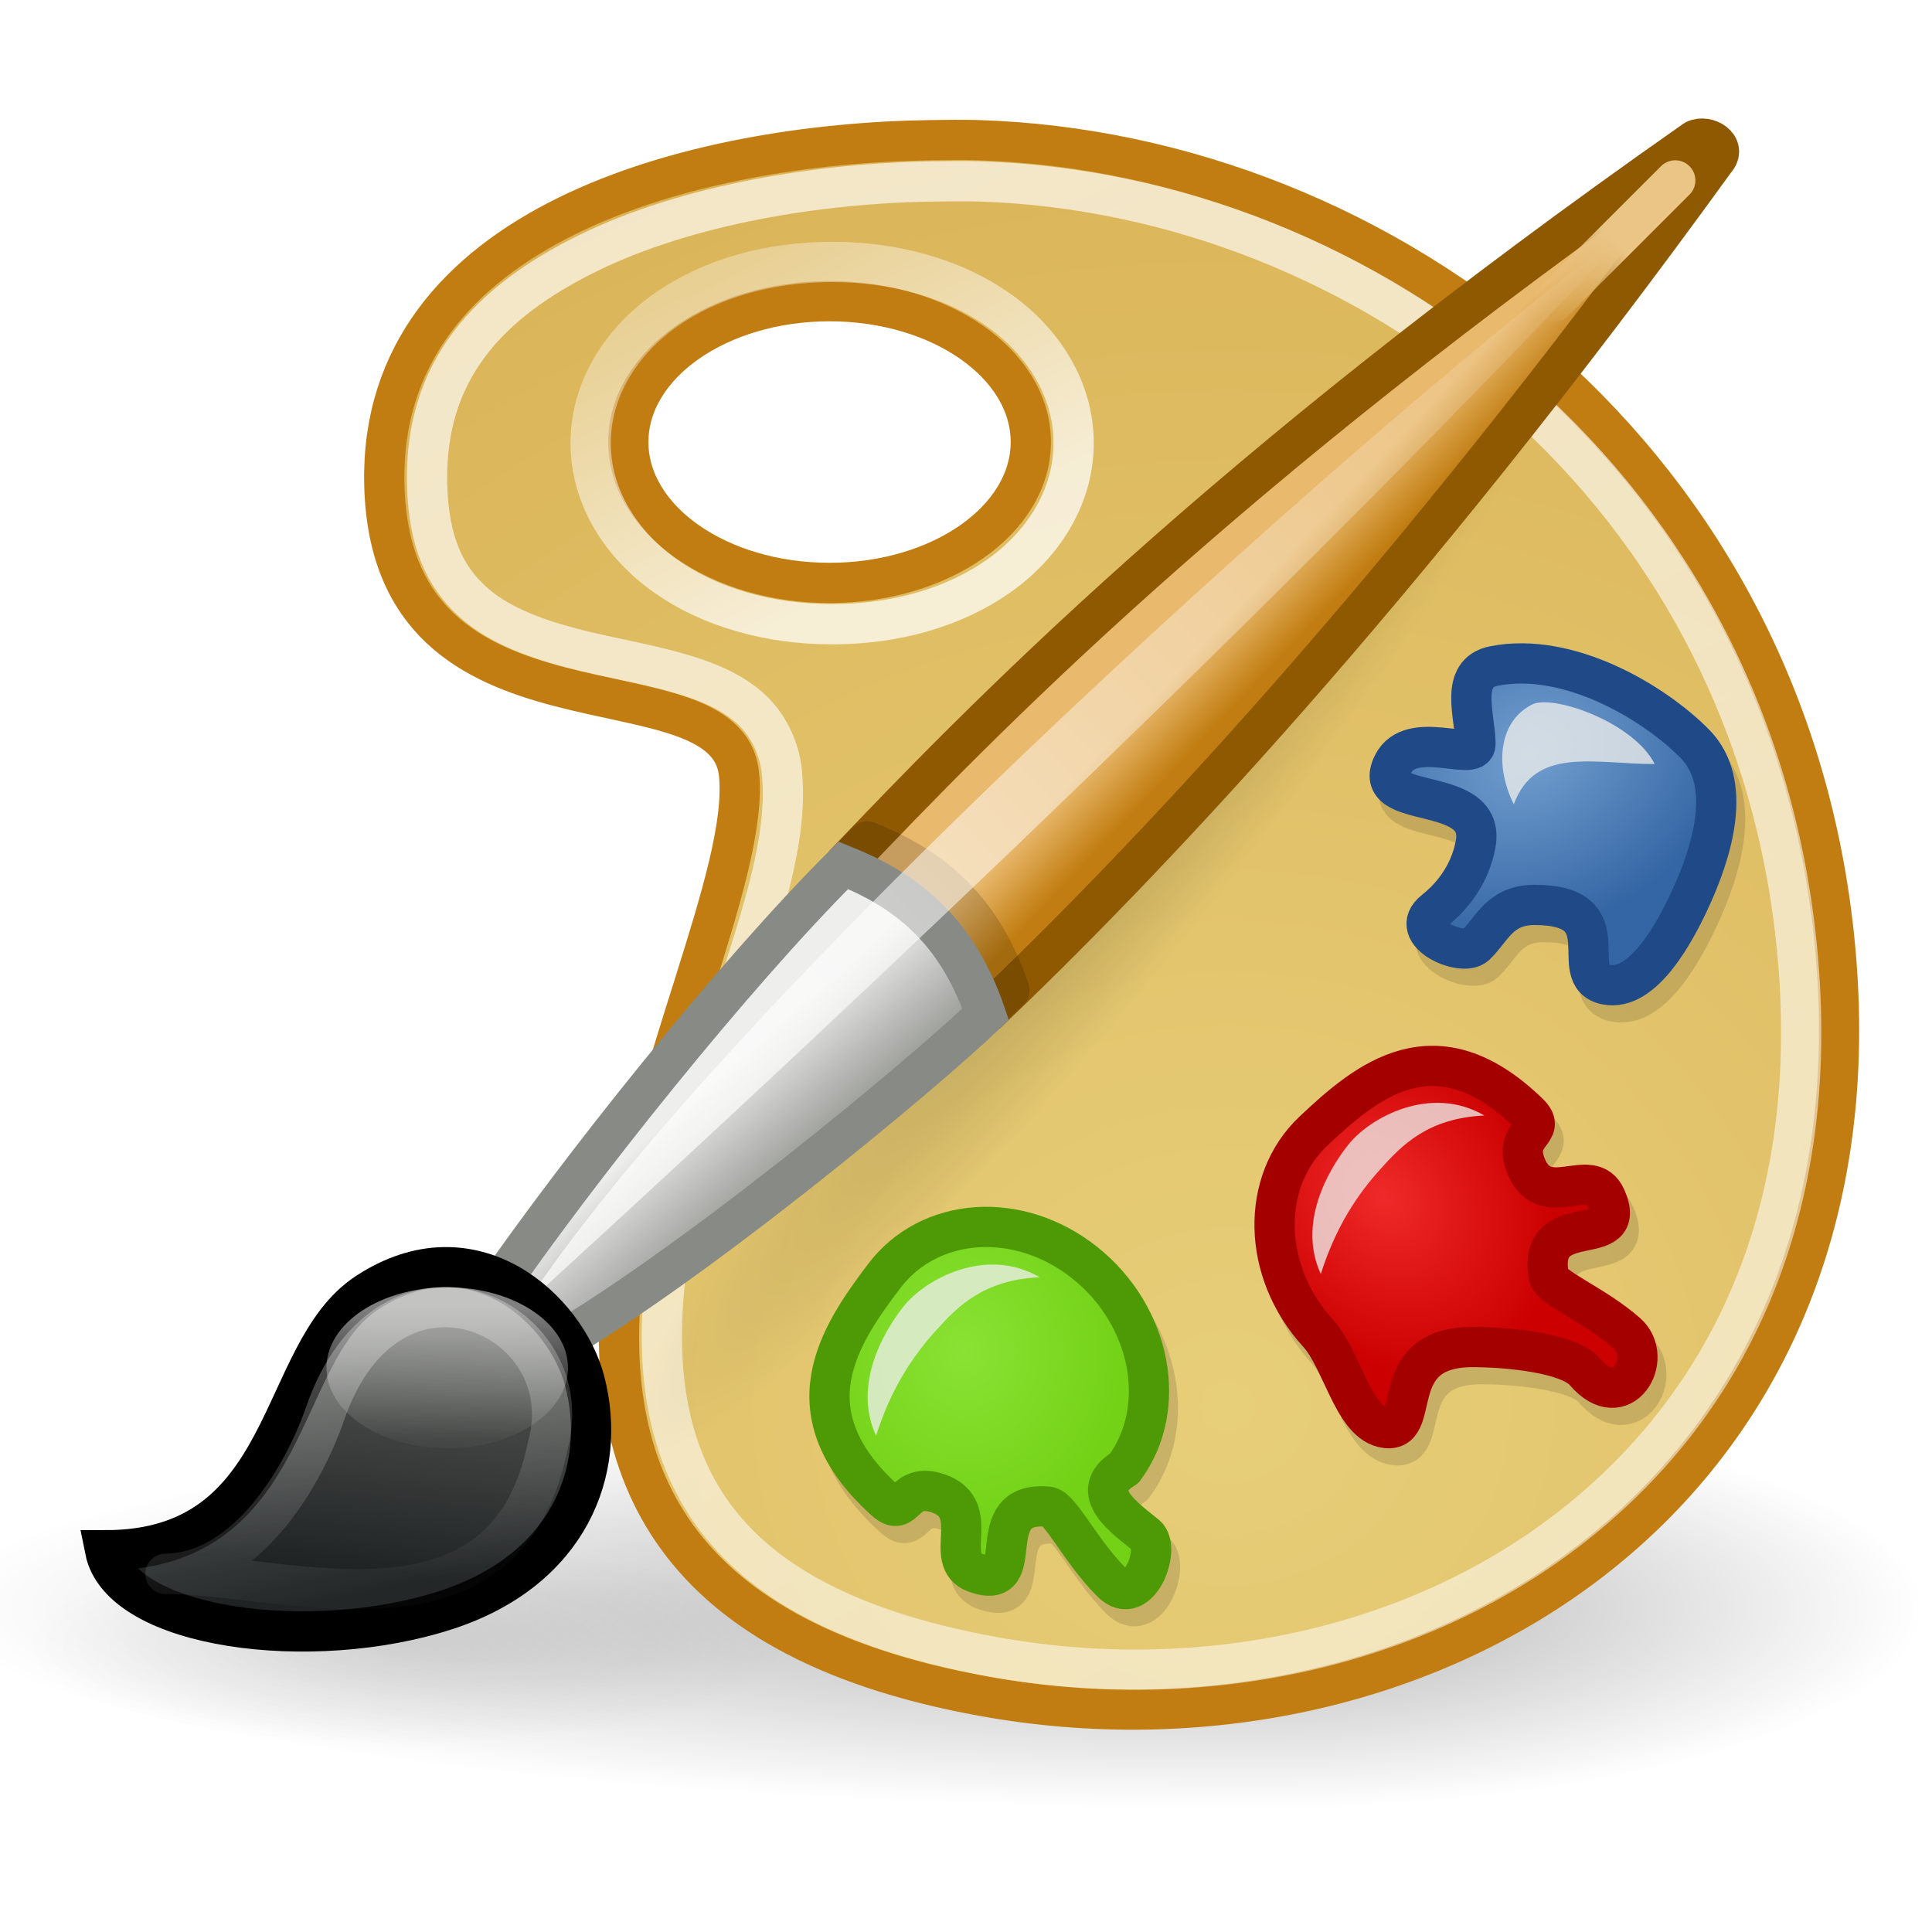
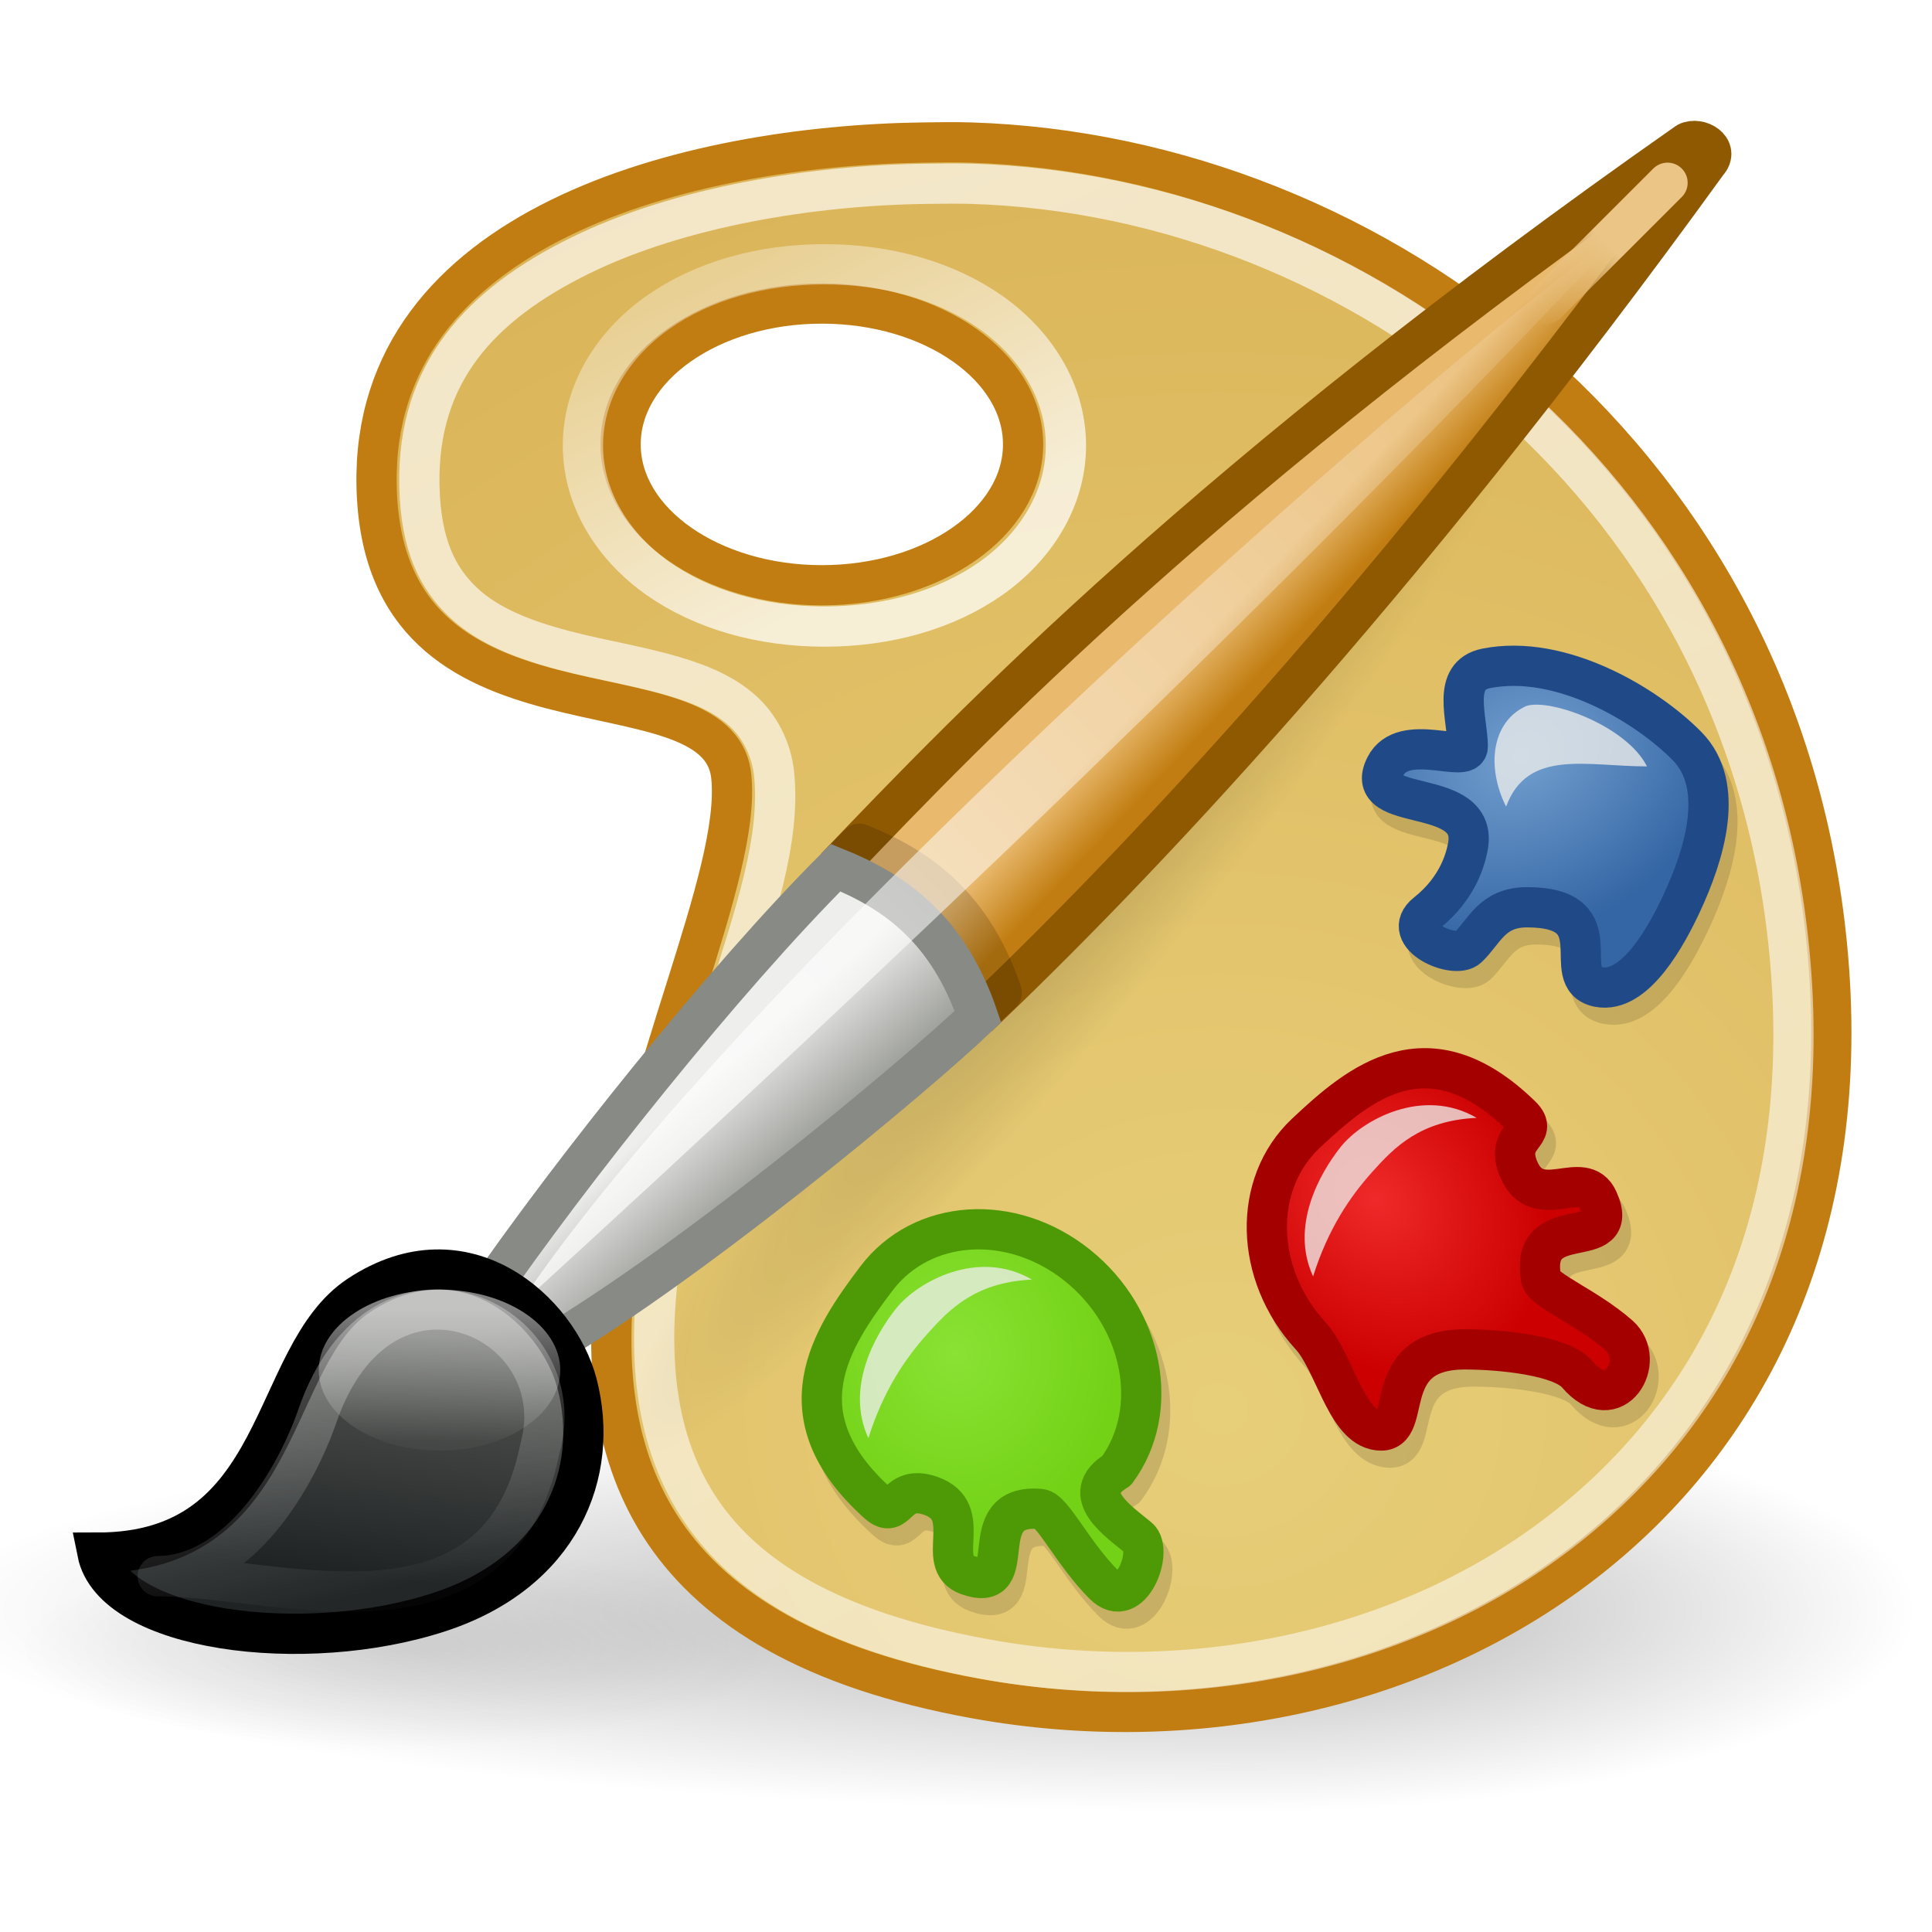
<svg xmlns="http://www.w3.org/2000/svg" xmlns:xlink="http://www.w3.org/1999/xlink" width="48" height="48" viewBox="0 0 48 48" version="1.1" id="svg1">
  <defs id="defs1">
    <radialGradient cx="10.562" cy="46.062" fx="10.562" fy="46.062" gradientTransform="matrix(1,0,0,0.5328467,0,21.51825)" gradientUnits="userSpaceOnUse" id="radialGradient3321" r="8.562" xlink:href="#linearGradient3315" />
    <linearGradient id="linearGradient3315">
      <stop id="stop3317" offset="0" style="stop-color:#000000;stop-opacity:1;" />
      <stop id="stop3319" offset="1" style="stop-color:#000000;stop-opacity:0;" />
    </linearGradient>
    <radialGradient cx="6.5" cy="23.5" fx="6.5" fy="23.5" gradientUnits="userSpaceOnUse" id="radialGradient3832" r="4.5" xlink:href="#linearGradient3315" />
    <radialGradient cx="6.5" cy="23.5" fx="6.5" fy="23.5" gradientUnits="userSpaceOnUse" id="radialGradient3834" r="4.5" xlink:href="#linearGradient3315" />
    <radialGradient cx="28.658" cy="33.987" fx="28.658" fy="33.987" gradientTransform="matrix(6.042988,0,0,5.537076,-142.7944,-152.2384)" gradientUnits="userSpaceOnUse" id="radialGradient3297" r="18.572" xlink:href="#linearGradient3201" />
    <linearGradient id="linearGradient3201">
      <stop id="stop3203" offset="0" style="stop-color:#e7ce79;stop-opacity:1" />
      <stop id="stop3205" offset="1" style="stop-color:#c17d11;stop-opacity:1" />
    </linearGradient>
    <linearGradient gradientTransform="translate(1.064033,0.0246337)" gradientUnits="userSpaceOnUse" id="linearGradient3238" x1="15.3" x2="51.568" xlink:href="#linearGradient3299" y1="9.144" y2="83.076" />
    <linearGradient id="linearGradient3299">
      <stop id="stop3301" offset="0" style="stop-color:white;stop-opacity:1;" />
      <stop id="stop3303" offset="1" style="stop-color:#ffffff;stop-opacity:0.521" />
    </linearGradient>
    <radialGradient cx="28.469" cy="23.214" fx="28.469" fy="23.214" gradientTransform="matrix(0.1675436,0.1340677,-0.9393554,1.173907,43.93767,-7.586747)" gradientUnits="userSpaceOnUse" id="radialGradient3274" r="12.367" xlink:href="#linearGradient3315" />
    <linearGradient gradientTransform="matrix(0.8048011,-0.08405894,-0.2587753,0.8411918,10.72336,3.510516)" gradientUnits="userSpaceOnUse" id="linearGradient3279" x1="33.176" x2="31.181" xlink:href="#linearGradient3310" y1="18.658" y2="17.177" />
    <linearGradient id="linearGradient3310">
      <stop id="stop3312" offset="0" style="stop-color:#c17d11;stop-opacity:1" />
      <stop id="stop3314" offset="1" style="stop-color:#e9b96e;stop-opacity:1" />
    </linearGradient>
    <linearGradient gradientTransform="translate(1.064033,0.0246337)" gradientUnits="userSpaceOnUse" id="linearGradient3236" x1="21.425" x2="16.64" xlink:href="#linearGradient3088" y1="14.769" y2="5.5" />
    <linearGradient id="linearGradient3088">
      <stop id="stop3090" offset="0" style="stop-color:white;stop-opacity:1;" />
      <stop id="stop3092" offset="1" style="stop-color:white;stop-opacity:0.346" />
    </linearGradient>
    <linearGradient gradientTransform="matrix(0.8048011,-0.08405894,-0.2587753,0.8411918,10.72336,3.510516)" gradientUnits="userSpaceOnUse" id="linearGradient3276" x1="19.635" x2="23.529" xlink:href="#linearGradient3235" y1="29.591" y2="33.485" />
    <linearGradient id="linearGradient3235">
      <stop id="stop3237" offset="0" style="stop-color:#eeeeec;stop-opacity:1" />
      <stop id="stop3239" offset="1" style="stop-color:#888a85;stop-opacity:1" />
    </linearGradient>
    <linearGradient gradientTransform="translate(0,-1)" gradientUnits="userSpaceOnUse" id="linearGradient3308" x1="18.188" x2="41.438" xlink:href="#linearGradient3301" y1="28.625" y2="6.188" />
    <linearGradient id="linearGradient3301">
      <stop id="stop3304" offset="0" style="stop-color:#ffffff;stop-opacity:1;" />
      <stop id="stop3306" offset="1" style="stop-color:#ffffff;stop-opacity:0;" />
    </linearGradient>
    <radialGradient cx="23.538" cy="36.025" fx="23.538" fy="36.025" gradientTransform="matrix(0.9409277,0,0,1.048249,1.682071,-3.177502)" gradientUnits="userSpaceOnUse" id="radialGradient2917" r="4.245" xlink:href="#linearGradient2911" />
    <linearGradient id="linearGradient2911">
      <stop id="stop2913" offset="0" style="stop-color:#8ae234;stop-opacity:1" />
      <stop id="stop2915" offset="1" style="stop-color:#73d216;stop-opacity:1" />
    </linearGradient>
    <linearGradient gradientTransform="matrix(1,0,0,1.26753,-0.999995,-14.85358)" gradientUnits="userSpaceOnUse" id="linearGradient3240" x1="10.593" x2="10.165" xlink:href="#linearGradient3126" y1="38.582" y2="43.382" />
    <linearGradient id="linearGradient3126">
      <stop id="stop3128" offset="0" style="stop-color:#555753;stop-opacity:1" />
      <stop id="stop3130" offset="1" style="stop-color:#1f2324;stop-opacity:1" />
    </linearGradient>
    <linearGradient gradientTransform="matrix(0.6424152,0,0,0.7146281,3.445805,6.787435)" gradientUnits="userSpaceOnUse" id="linearGradient3237" x1="9.344" x2="10.925" xlink:href="#linearGradient3171" y1="38.812" y2="46.821" />
    <linearGradient id="linearGradient3171">
      <stop id="stop3173" offset="0" style="stop-color:white;stop-opacity:1;" />
      <stop id="stop3175" offset="1" style="stop-color:white;stop-opacity:0.068" />
    </linearGradient>
    <linearGradient gradientUnits="userSpaceOnUse" id="linearGradient3252" x1="12.187" x2="12.187" xlink:href="#linearGradient3171" y1="38.012" y2="39.532" />
    <radialGradient cx="32.45" cy="33.609" fx="32.45" fy="33.609" gradientTransform="matrix(0.636942,0.6968413,0.5532571,-0.5101348,-5.001202,25.28829)" gradientUnits="userSpaceOnUse" id="radialGradient2872" r="5.038" xlink:href="#linearGradient2866" />
    <linearGradient id="linearGradient2866">
      <stop id="stop2868" offset="0" style="stop-color:#ef2929;stop-opacity:1" />
      <stop id="stop2870" offset="1" style="stop-color:#cc0000;stop-opacity:1" />
    </linearGradient>
    <linearGradient gradientTransform="matrix(0.8048011,-0.08405894,-0.2587753,0.8411918,10.62672,5.876157)" gradientUnits="userSpaceOnUse" id="linearGradient3270" x1="38.289" x2="36.611" xlink:href="#linearGradient3222" y1="5.254" y2="7.331" />
    <linearGradient id="linearGradient3222">
      <stop id="stop3224" offset="0" style="stop-color:#eac586;stop-opacity:1;" />
      <stop id="stop3226" offset="1" style="stop-color:#eac586;stop-opacity:0;" />
    </linearGradient>
    <radialGradient cx="33.291" cy="36.07" fx="33.291" fy="36.07" gradientTransform="matrix(-0.8570757,0.7036892,-0.6305522,-0.6305522,89.17597,19.0407)" gradientUnits="userSpaceOnUse" id="radialGradient2878" r="5.038" xlink:href="#linearGradient2880" />
    <linearGradient id="linearGradient2880">
      <stop id="stop2882" offset="0" style="stop-color:#729fcf;stop-opacity:1" />
      <stop id="stop2884" offset="1" style="stop-color:#3465a4;stop-opacity:1" />
    </linearGradient>
  </defs>
  <g id="layer1">
-     <g id="g48" style="display:inline;enable-background:new" transform="translate(0.1100879,-1.017435)">
+     <g id="g48" style="display:inline;enable-background:new" transform="translate(-0.08154817,-0.9590299)">
      <ellipse id="path3305" style="opacity:0.1;fill:url(#radialGradient3321);fill-opacity:1;stroke:none" transform="matrix(1.109489,0,0,0.5479452,-1.718978,16.63527)" cx="10.562" cy="46.062" rx="8.562" ry="4.562" />
      <g id="g3828" style="opacity:0.303" transform="matrix(1.234597,0,0,1.111316,-22.67197,-10.70745)">
        <path d="M 2,23.5 A 4.5,4.5 0 0 1 6.5,19 4.5,4.5 0 0 1 11,23.5 H 6.5 Z" id="path3814" style="fill:url(#radialGradient3832);fill-opacity:1;fill-rule:evenodd;stroke:none" transform="matrix(0,-1,5.888889,0,-94.88889,53)" />
        <path d="M 2,23.5 A 4.5,4.5 0 0 1 6.5,19 4.5,4.5 0 0 1 11,23.5 H 6.5 Z" id="path3824" style="fill:url(#radialGradient3834);fill-opacity:1;fill-rule:evenodd;stroke:none" transform="matrix(0,-1,-3,0,114,53)" />
      </g>
      <path d="M 23.031,4.5 C 17.164,4.577 9.305,6.585 9.438,13.031 9.579,19.908 17.933,17.195 18.25,20.25 18.763,25.188 8.076,40.211 24.312,43.156 35.152,45.122 46.656,38.372 45.5,24.75 44.461,12.5 34.325,4.812 24.188,4.5 23.817,4.489 23.422,4.495 23.031,4.5 Z M 20.5,8.5 c 2.76,0 5,1.568 5,3.5 1e-6,1.932 -2.24,3.5 -5,3.5 -2.76,0 -5,-1.568 -5,-3.5 0,-1.932 2.24,-3.5 5,-3.5 z" id="path2193" style="fill:url(#radialGradient3297);fill-opacity:1;fill-rule:evenodd;stroke:#c17d11;stroke-width:1;stroke-linecap:butt;stroke-linejoin:miter;stroke-miterlimit:4;stroke-dasharray:none;stroke-opacity:1" />
      <path d="m 23.095,5.525 c -2.824,0.037 -6.123,0.568 -8.594,1.781 -2.471,1.214 -4.058,2.907 -4,5.719 0.031,1.514 0.48,2.328 1.094,2.906 0.614,0.578 1.496,0.924 2.5,1.188 1.004,0.264 2.092,0.419 3.062,0.75 0.485,0.165 0.961,0.38 1.375,0.75 0.414,0.37 0.717,0.947 0.781,1.562 0.171,1.645 -0.479,3.503 -1.156,5.656 -0.677,2.153 -1.446,4.514 -1.719,6.75 -0.273,2.236 -0.041,4.28 1.062,5.906 1.104,1.626 3.171,2.982 7.062,3.688 5.159,0.936 10.449,-0.207 14.281,-3.156 3.832,-2.949 6.272,-7.64 5.719,-14.156 C 43.568,13.133 33.869,5.821 24.22,5.525 c -0.337,-0.01 -0.732,-0.005 -1.125,0 z" id="path3230" style="opacity:0.67;fill:none;stroke:url(#linearGradient3238);stroke-width:1;stroke-linecap:butt;stroke-linejoin:miter;stroke-miterlimit:4;stroke-opacity:1" />
      <path d="m 35.885,8.414 a 0.494,0.494 0 0 0 -0.596,0.01 C 26.313,15.437 21.689,20.762 19.117,24.189 17.405,26.303 15.49,29.478 13.938,32.426 a 0.494,0.494 0 0 0 -0.053,0.176 c -0.219,1.998 -0.092,4.002 0.766,5.77 a 0.494,0.494 0 0 0 0.689,0.213 c 4.014,-2.31 9.155,-7.162 10.531,-8.758 2.936,-3.356 7.653,-9.293 12.598,-18.689 a 0.494,0.494 0 0 0 -0.092,-0.584 C 37.598,9.79 36.766,9.058 35.885,8.414 Z" id="path3260" style="opacity:0.165;fill:url(#radialGradient3274);fill-opacity:1;fill-rule:evenodd;stroke:none" transform="translate(0.4375,-0.875)" />
      <path d="M 24.378,26.217 C 28.122,22.66 34.669,15.824 42.5,5 42.815,4.651 42.291,4.351 42,4.5 30.168,12.786 24.218,18.976 20.843,22.515" id="path3096" style="fill:url(#linearGradient3279);fill-opacity:1;fill-rule:evenodd;stroke:#8f5902;stroke-width:1px;stroke-linecap:butt;stroke-linejoin:round;stroke-opacity:1" />
      <path d="m 21.436,21.922 c 1.481,0.594 2.798,1.536 3.535,3.702 -1.5,1.439 -7.463,6.425 -11.182,8.495 l -1.092,-1.514 c 2.113,-3.07 5.973,-7.922 8.739,-10.683 z" id="path3316" style="opacity:0.15;fill:#000000;fill-opacity:1;fill-rule:evenodd;stroke:#000000;stroke-width:1;stroke-linecap:butt;stroke-linejoin:round;stroke-miterlimit:4;stroke-dasharray:none;stroke-opacity:1" />
      <path d="m 20.564,7.525 c 1.571,0 3.023,0.416 4.125,1.188 1.102,0.772 1.875,1.957 1.875,3.313 1e-6,1.356 -0.773,2.541 -1.875,3.312 -1.102,0.772 -2.554,1.188 -4.125,1.188 -1.571,0 -3.023,-0.416 -4.125,-1.188 -1.102,-0.772 -1.875,-1.957 -1.875,-3.312 0,-1.356 0.773,-2.541 1.875,-3.313 1.102,-0.772 2.554,-1.188 4.125,-1.188 z" id="path3086" style="opacity:0.736;fill:none;stroke:url(#linearGradient3236);stroke-width:1;stroke-linecap:butt;stroke-linejoin:miter;stroke-miterlimit:4;stroke-opacity:1" />
      <path d="m 20.843,22.515 c 1.481,0.594 2.798,1.536 3.535,3.702 -1.5,1.439 -7.463,6.425 -11.182,8.495 l -1.092,-1.514 c 2.113,-3.07 5.973,-7.922 8.739,-10.683 z" id="path3098" style="fill:url(#linearGradient3276);fill-opacity:1;fill-rule:evenodd;stroke:#888a85;stroke-width:1px;stroke-linecap:butt;stroke-linejoin:miter;stroke-opacity:1" />
      <g id="g3292" style="opacity:0.13" transform="translate(1.220971,0.4254758)">
        <path d="m 26.824,37.496 c -0.981,0.593 0.072,1.274 0.545,1.671 0.375,0.315 -0.188,1.835 -0.861,1.163 -0.775,-0.774 -1.274,-1.852 -1.578,-1.88 -1.747,-0.159 -0.402,2.148 -1.808,1.641 -0.841,-0.304 0.205,-1.578 -0.918,-1.969 -0.892,-0.311 -0.804,0.644 -1.32,0.179 -2.429,-2.19 -1.152,-4.093 -0.028,-5.578 1.124,-1.486 3.345,-1.645 4.992,-0.328 1.647,1.317 2.084,3.603 0.975,5.101 z" id="path3286" style="fill:#000000;fill-opacity:1;fill-rule:evenodd;stroke:#000000;stroke-width:1;stroke-linecap:butt;stroke-linejoin:round;stroke-miterlimit:5;stroke-opacity:1" />
        <path d="m 35.475,34.484 c 0.895,0 2.396,0.151 2.791,0.616 0.924,1.086 1.744,-0.343 1.041,-0.96 -0.81,-0.711 -1.886,-1.12 -1.939,-1.422 -0.304,-1.736 2.025,-0.583 1.416,-1.948 -0.364,-0.817 -1.495,0.338 -1.968,-0.754 -0.375,-0.868 0.548,-0.859 0.057,-1.337 -2.311,-2.249 -4.024,-0.811 -5.351,0.44 -1.327,1.25 -1.287,3.488 0.119,5.026 0.578,0.632 0.861,2.151 1.598,2.334 1.057,0.262 -0.016,-1.995 2.236,-1.995 z" id="path3288" style="fill:#000000;fill-opacity:1;fill-rule:evenodd;stroke:#000000;stroke-width:1;stroke-linecap:butt;stroke-linejoin:round;stroke-miterlimit:5;stroke-opacity:1" />
        <path d="m 37.021,23.5 c -0.881,0 -1.057,0.608 -1.472,1 -0.329,0.311 -1.717,-0.304 -1.025,-0.853 0.798,-0.632 0.973,-1.378 1.025,-1.646 C 35.847,20.459 32.892,21.208 33.5,20 c 0.443,-0.88 2.052,-0.042 2.048,-0.498 -0.007,-0.703 -0.42,-1.765 0.461,-1.938 C 37.862,17.198 39.995,18.476 41,19.5 c 0.961,0.979 0.428,2.691 -0.14,3.907 -0.347,0.743 -1.142,2.255 -2.065,2.073 -1.046,-0.207 0.444,-1.98 -1.775,-1.98 z" id="path3290" style="fill:#000000;fill-opacity:1;fill-rule:evenodd;stroke:#000000;stroke-width:1;stroke-linecap:butt;stroke-linejoin:round;stroke-miterlimit:5;stroke-opacity:1" />
      </g>
      <path d="M 12.938,33.438 C 18.548,24.934 36.615,9.234 40.5,6.625 32.235,15.427 21.892,25.267 12.938,33.438 Z" id="path3299" style="opacity:0.68;fill:url(#linearGradient3308);fill-opacity:1;fill-rule:evenodd;stroke:none" />
      <path d="m 27.824,37.496 c -0.981,0.593 0.072,1.274 0.545,1.671 0.375,0.315 -0.188,1.835 -0.861,1.163 -0.775,-0.774 -1.274,-1.852 -1.578,-1.88 -1.747,-0.159 -0.402,2.148 -1.808,1.641 -0.841,-0.304 0.205,-1.578 -0.918,-1.969 -0.892,-0.311 -0.804,0.644 -1.32,0.179 -2.429,-2.19 -1.152,-4.093 -0.028,-5.578 1.124,-1.486 3.345,-1.645 4.992,-0.328 1.647,1.317 2.084,3.603 0.975,5.101 z" id="path1937" style="fill:url(#radialGradient2917);fill-opacity:1;fill-rule:evenodd;stroke:#4e9a06;stroke-width:1;stroke-linecap:butt;stroke-linejoin:round;stroke-miterlimit:5;stroke-opacity:1" />
      <path d="m 25.719,32.75 c -1.333,-0.778 -2.84,0.048 -3.375,0.719 -0.535,0.671 -1.261,1.982 -0.688,3.219 0.377,-1.189 0.918,-1.98 1.469,-2.594 0.551,-0.615 1.193,-1.277 2.594,-1.344 z" id="path2836" style="opacity:0.77;fill:#eeeeec;fill-opacity:1;fill-rule:evenodd;stroke:none" />
      <path d="m 2.5,39.534 c 4.693,0.002 4.221,-4.892 6.5,-6.392 2.641,-1.738 4.955,0.416 5.417,2.188 C 15,37.567 14,40.026 11,41.009 7.636,42.112 2.889,41.485 2.5,39.534 Z" id="path3100" style="fill:url(#linearGradient3240);fill-opacity:1;fill-rule:evenodd;stroke:#000000;stroke-width:1;stroke-linecap:butt;stroke-linejoin:miter;stroke-miterlimit:4;stroke-opacity:1" />
      <path d="M 4,40.119 C 6.035,40.093 7.436,37.674 7.966,36.14 9.565,31.514 14.381,33.713 13.5,36.933 12.452,42.114 7.045,40.127 4,40.119 Z" id="path3161" style="opacity:0.291;fill:none;stroke:url(#linearGradient3237);stroke-width:1;stroke-linecap:butt;stroke-linejoin:round;stroke-miterlimit:5;stroke-dasharray:none;stroke-opacity:1" />
      <ellipse id="path3177" style="opacity:0.5;fill:url(#linearGradient3252);fill-opacity:1;fill-rule:evenodd;stroke:none" transform="matrix(2.636204,0,0,2.180959,-21.12622,-49.42094)" cx="12.187" cy="38.708" rx="1.138" ry="0.917" />
      <path d="m 36.475,34.484 c 0.895,0 2.396,0.151 2.791,0.616 0.924,1.086 1.744,-0.343 1.041,-0.96 -0.81,-0.711 -1.886,-1.12 -1.939,-1.422 -0.304,-1.736 2.025,-0.583 1.416,-1.948 -0.364,-0.817 -1.495,0.338 -1.968,-0.754 -0.375,-0.868 0.548,-0.859 0.057,-1.337 -2.311,-2.249 -4.024,-0.811 -5.351,0.44 -1.327,1.25 -1.287,3.488 0.119,5.026 0.578,0.632 0.861,2.151 1.598,2.334 1.057,0.262 -0.016,-1.995 2.236,-1.995 z" id="path2852" style="fill:url(#radialGradient2872);fill-opacity:1;fill-rule:evenodd;stroke:#a40000;stroke-width:1;stroke-linecap:butt;stroke-linejoin:round;stroke-miterlimit:5;stroke-opacity:1" />
      <path d="M 41.511,5.5 38.5,8.509" id="path3212" style="fill:none;stroke:url(#linearGradient3270);stroke-width:1px;stroke-linecap:round;stroke-linejoin:miter;stroke-opacity:1" />
      <path d="m 38.021,23.5 c -0.881,0 -1.057,0.608 -1.472,1 -0.329,0.311 -1.717,-0.304 -1.025,-0.853 0.798,-0.632 0.973,-1.378 1.025,-1.646 C 36.847,20.459 33.892,21.208 34.5,20 c 0.443,-0.88 2.052,-0.042 2.048,-0.498 -0.007,-0.703 -0.42,-1.765 0.461,-1.938 C 38.862,17.198 40.995,18.476 42,19.5 c 0.961,0.979 0.428,2.691 -0.14,3.907 -0.347,0.743 -1.142,2.255 -2.065,2.073 -1.046,-0.207 0.444,-1.98 -1.775,-1.98 z" id="path2876" style="fill:url(#radialGradient2878);fill-opacity:1;fill-rule:evenodd;stroke:#204a87;stroke-width:1;stroke-linecap:butt;stroke-linejoin:round;stroke-miterlimit:5;stroke-opacity:1" />
      <path d="m 38,18.5 c -0.855,0.387 -1,1.5 -0.5,2.5 0.533,-1.447 2,-1 3.5,-1 -0.5,-1 -2.404,-1.699 -3,-1.5 z" id="path2886" style="opacity:0.77;fill:#eeeeec;fill-opacity:1;fill-rule:evenodd;stroke:none" />
      <path d="m 36.768,28.732 c -1.333,-0.778 -2.84,0.048 -3.375,0.719 -0.535,0.671 -1.261,1.982 -0.688,3.219 0.377,-1.189 0.918,-1.98 1.469,-2.594 0.551,-0.615 1.193,-1.277 2.594,-1.344 z" id="path3280" style="opacity:0.77;fill:#eeeeec;fill-opacity:1;fill-rule:evenodd;stroke:none" />
    </g>
  </g>
</svg>
